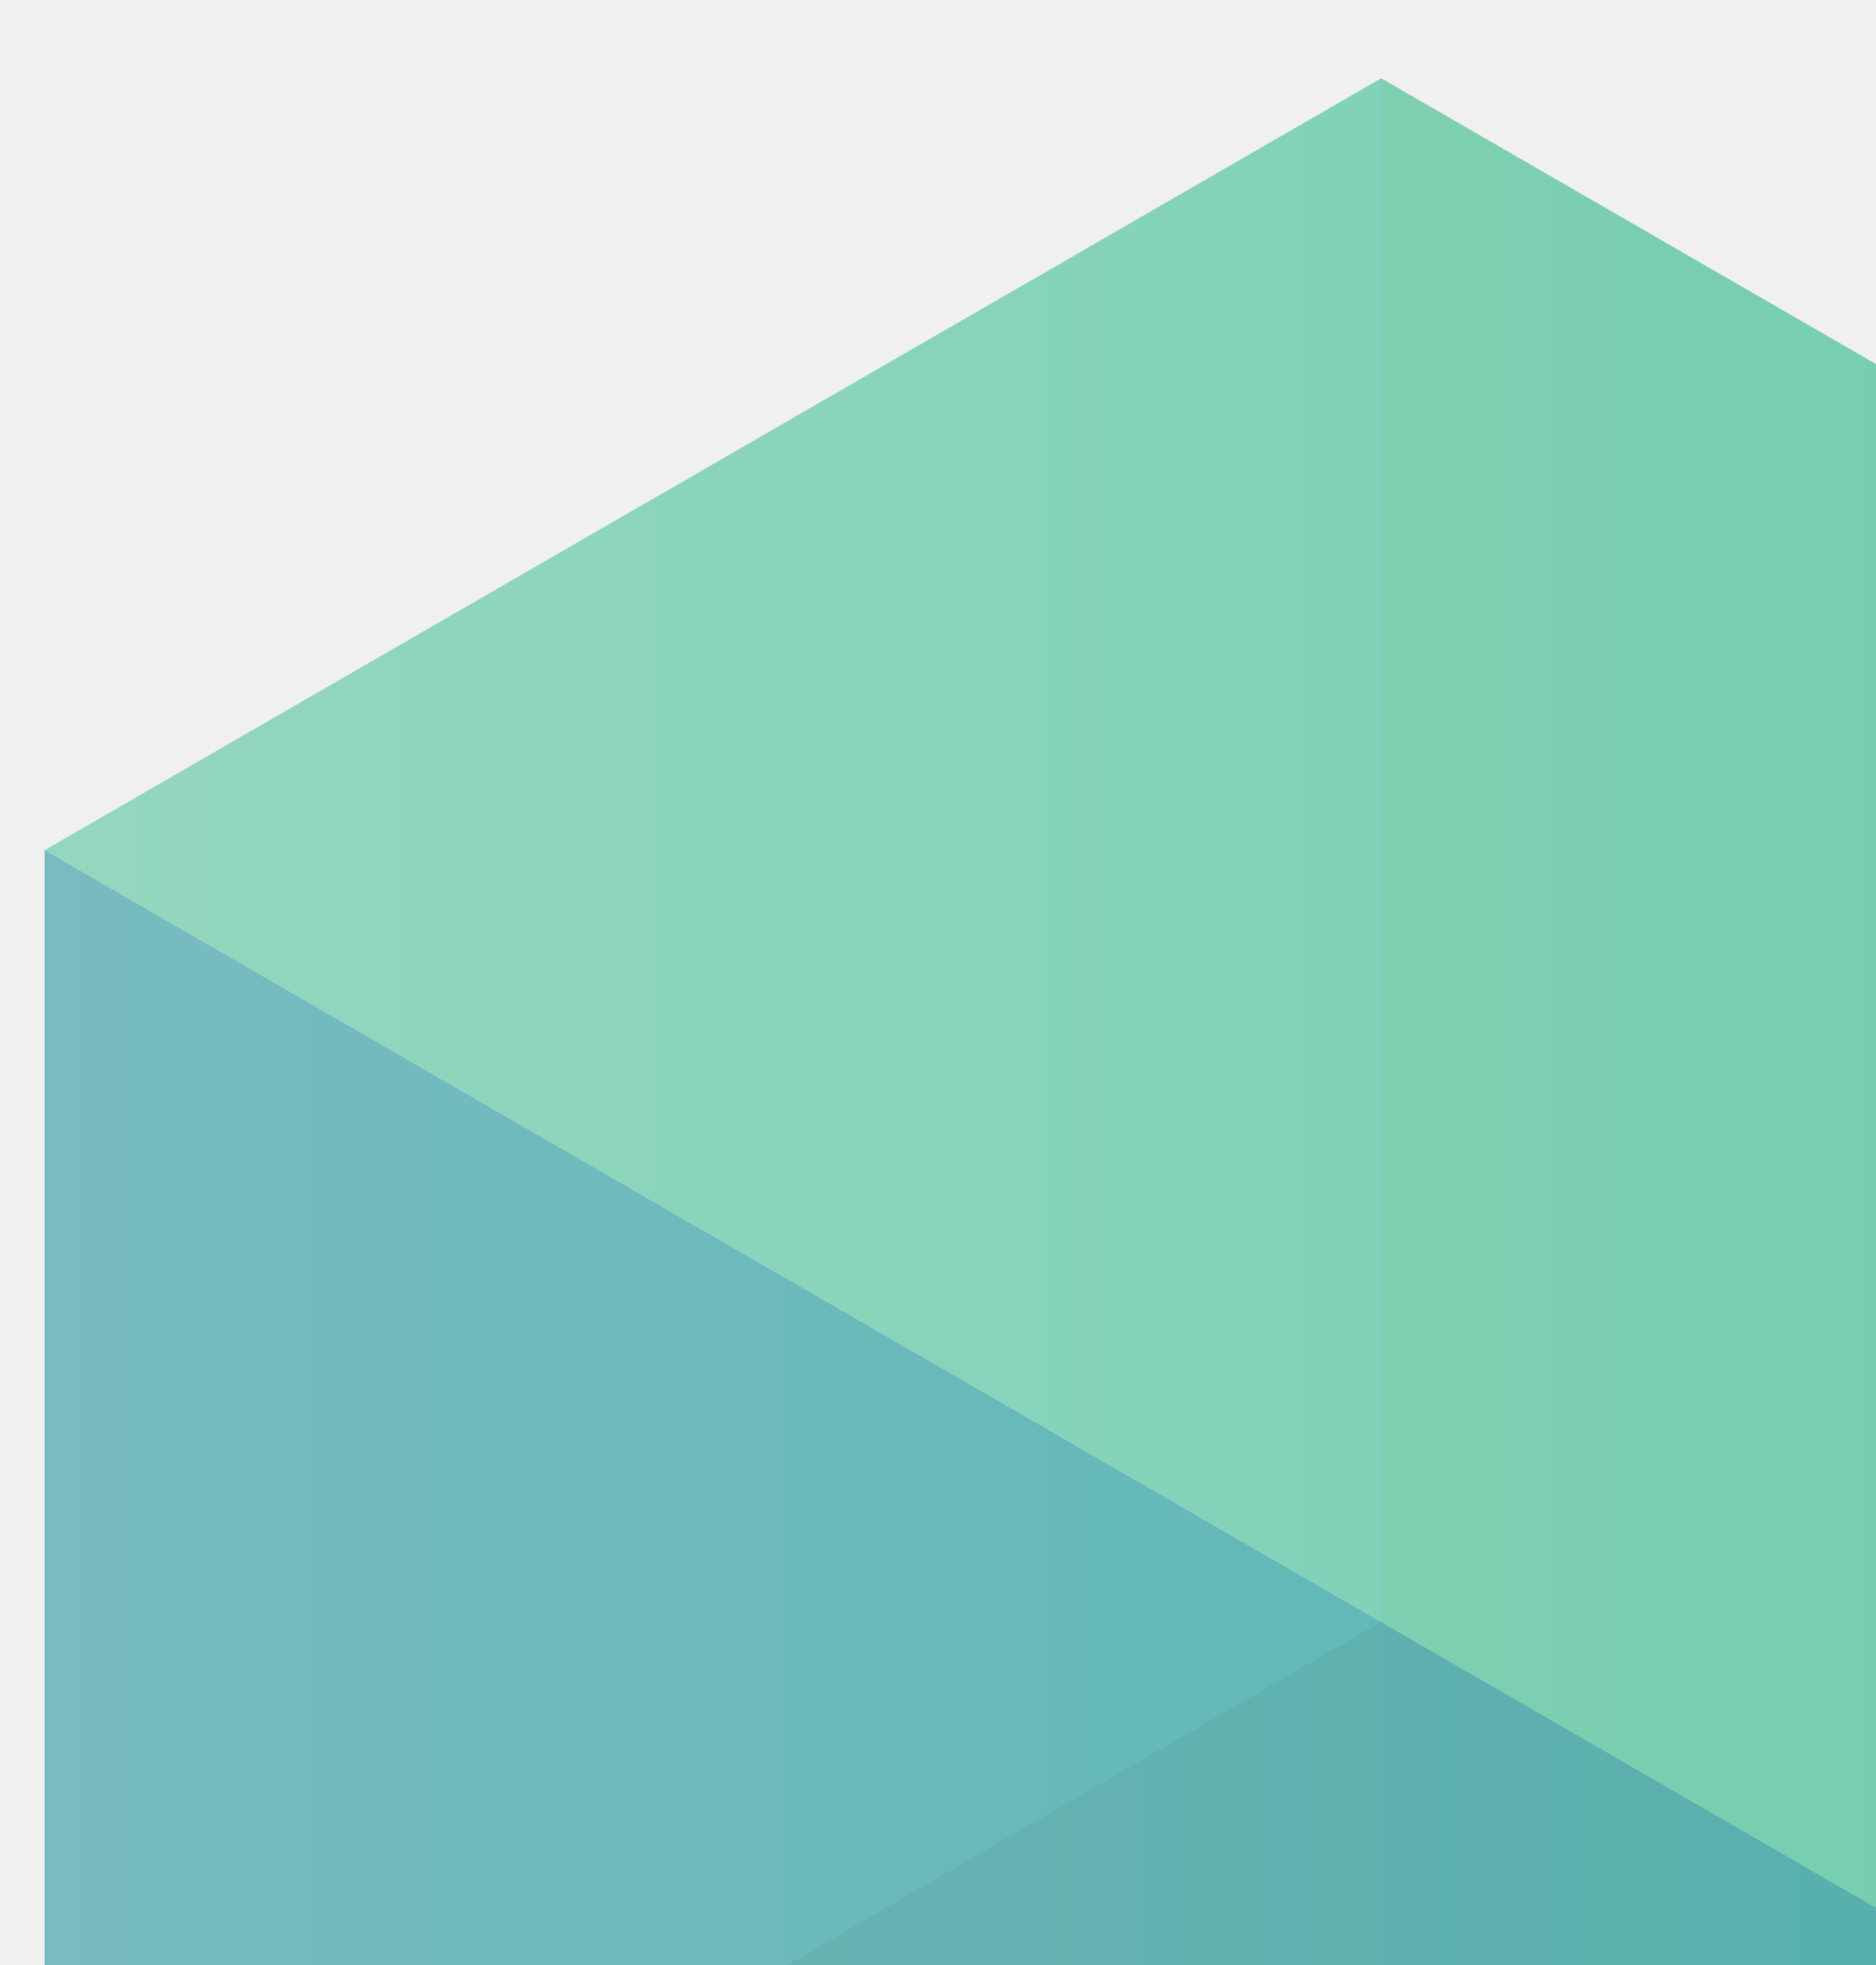
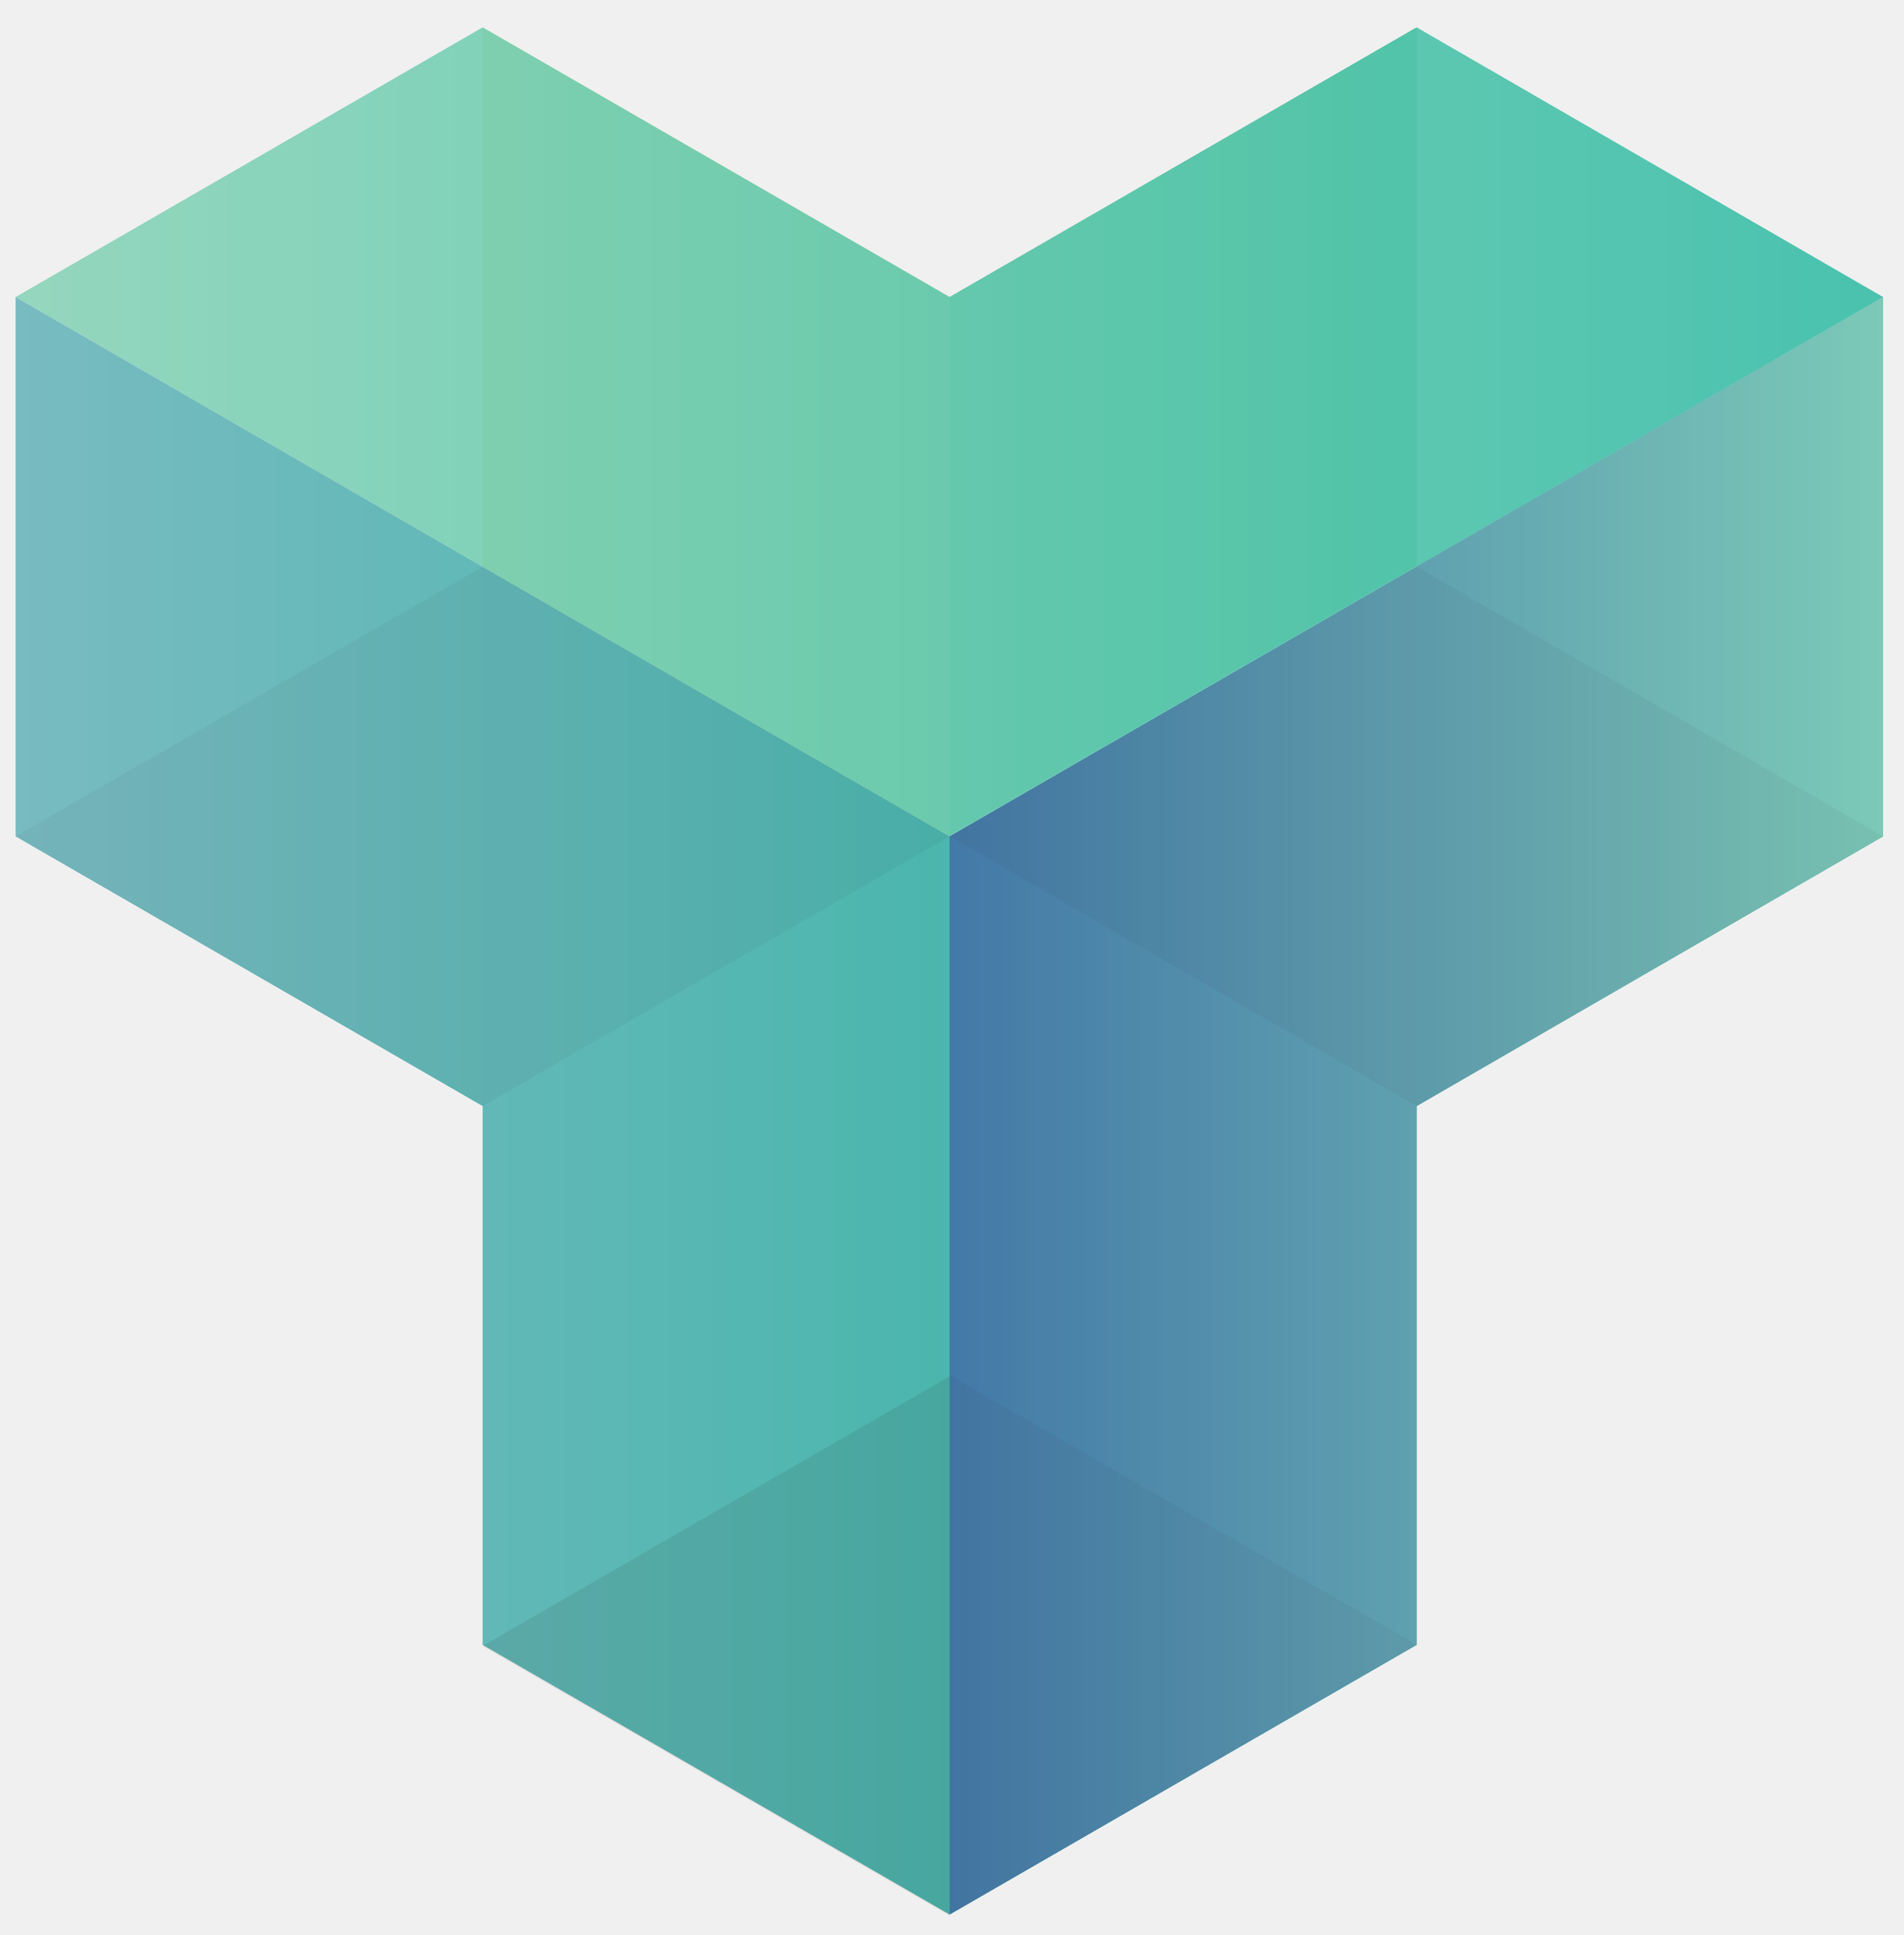
- <svg xmlns="http://www.w3.org/2000/svg" viewBox="0 0 21 22" fill="none">
+ <svg xmlns="http://www.w3.org/2000/svg" viewBox="0 0 61 62" fill="none">
  <g clip-path="url(#clip0)">
    <path opacity="0.5" d="M30.428 9.518V26.763L45.392 18.122V0.877L30.428 9.518Z" fill="#13A049" />
    <path opacity="0.5" d="M30.428 9.518L15.464 0.877V18.158L30.428 26.799V9.518Z" fill="#A2CC39" />
    <path opacity="0.9" d="M45.392 0.877L30.428 9.518L15.464 0.877L0.5 9.518L30.428 26.799L60.338 9.518L45.392 0.877Z" fill="url(#paint0_linear)" />
    <path d="M30.428 26.799L0.5 9.518V26.799L15.464 35.44V52.703L30.428 61.344L45.392 52.703V35.44L60.338 26.799V9.518L30.428 26.799Z" fill="url(#paint1_linear)" />
    <path d="M30.428 26.799V61.344L45.392 52.703V35.44L60.338 26.799V9.518L30.428 26.799Z" fill="url(#paint2_linear)" />
    <path opacity="0.05" d="M30.428 44.062V61.344L45.392 52.703L30.428 44.062Z" fill="#231F20" />
    <path opacity="0.1" d="M30.428 61.38V44.099L15.464 52.739L30.428 61.38Z" fill="#231F20" />
    <path opacity="0.05" d="M15.464 18.158L0.5 26.799L15.464 35.44L30.428 26.799L15.464 18.158Z" fill="#231F20" />
    <path opacity="0.05" d="M45.392 18.158L30.428 26.799L45.392 35.44L60.338 26.799L45.392 18.158Z" fill="#231F20" />
  </g>
  <defs>
    <linearGradient id="paint0_linear" x1="60.346" y1="13.836" x2="0.5" y2="13.836" gradientUnits="userSpaceOnUse">
      <stop stop-color="#37BDA6" />
      <stop offset="1" stop-color="#8AD3B8" />
    </linearGradient>
    <linearGradient id="paint1_linear" x1="60.346" y1="35.43" x2="0.5" y2="35.43" gradientUnits="userSpaceOnUse">
      <stop offset="0.5" stop-color="#4BB6AD" />
      <stop offset="1" stop-color="#78BBC1" />
    </linearGradient>
    <linearGradient id="paint2_linear" x1="30.423" y1="35.43" x2="60.345" y2="35.43" gradientUnits="userSpaceOnUse">
      <stop stop-color="#4379A7" />
      <stop offset="1" stop-color="#7CC9B8" />
    </linearGradient>
    <clipPath id="clip0">
      <rect width="60" height="60.703" fill="white" transform="translate(0.5 0.876953)" />
    </clipPath>
  </defs>
</svg>
